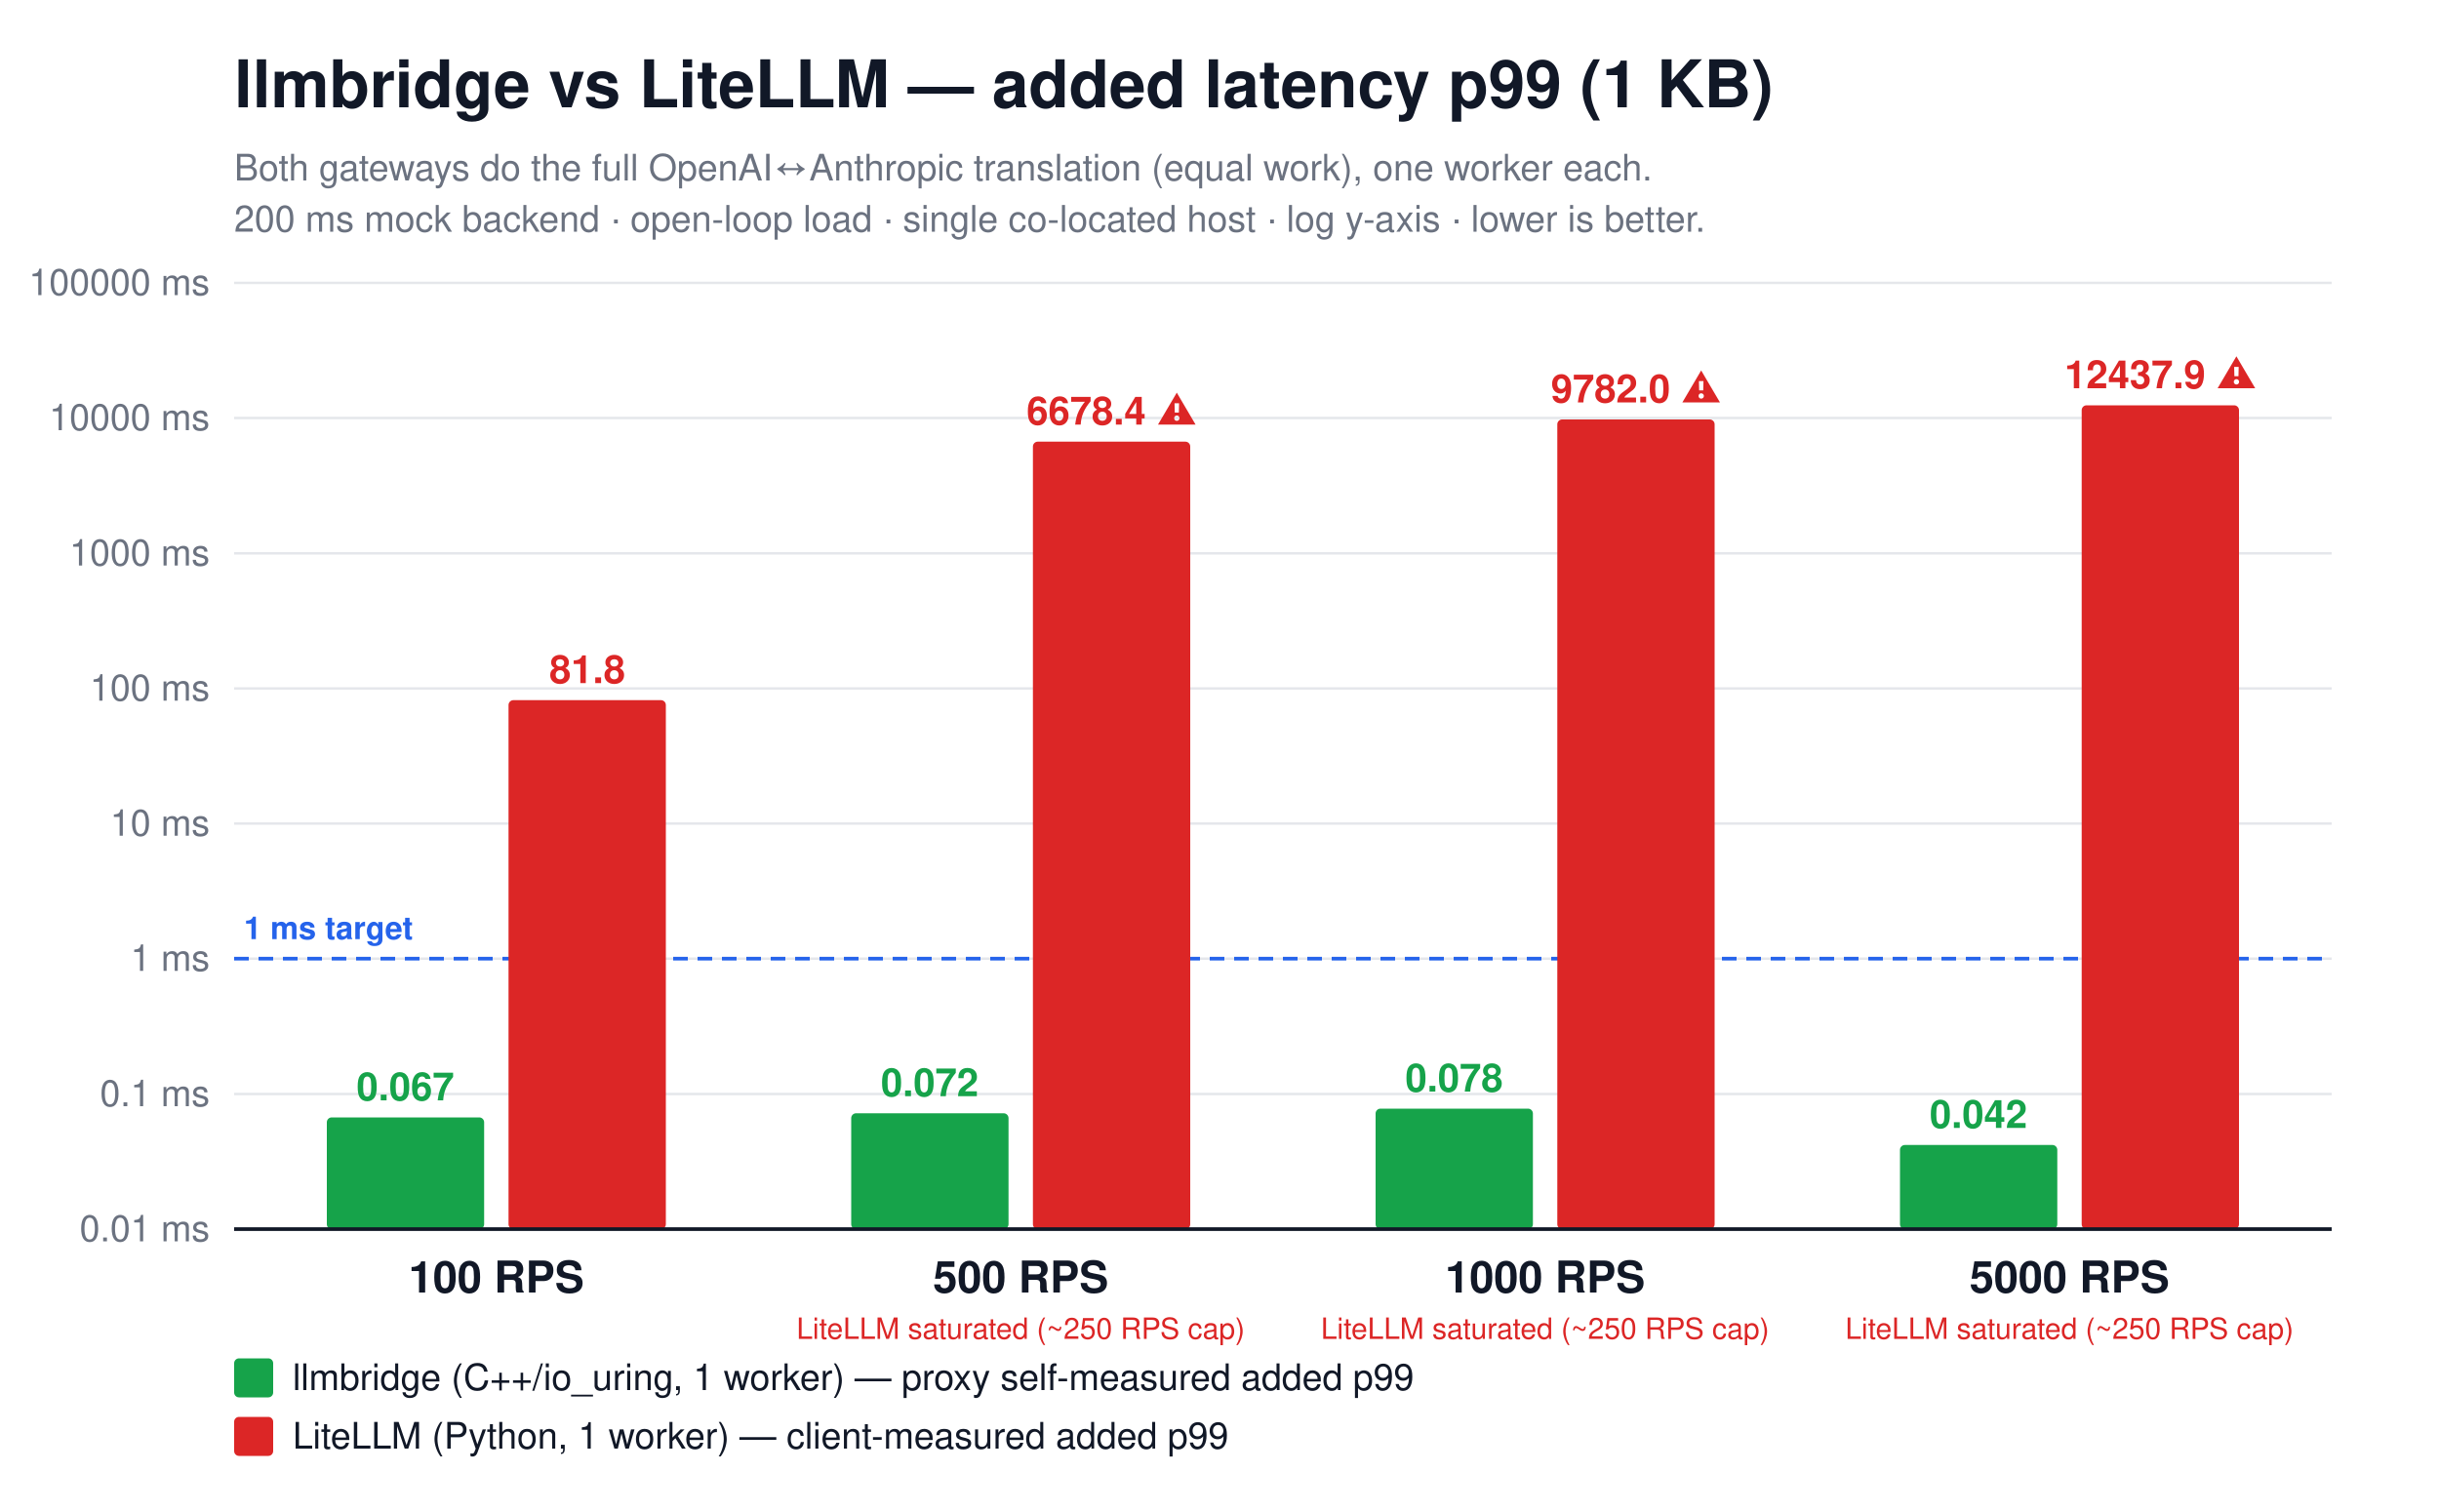
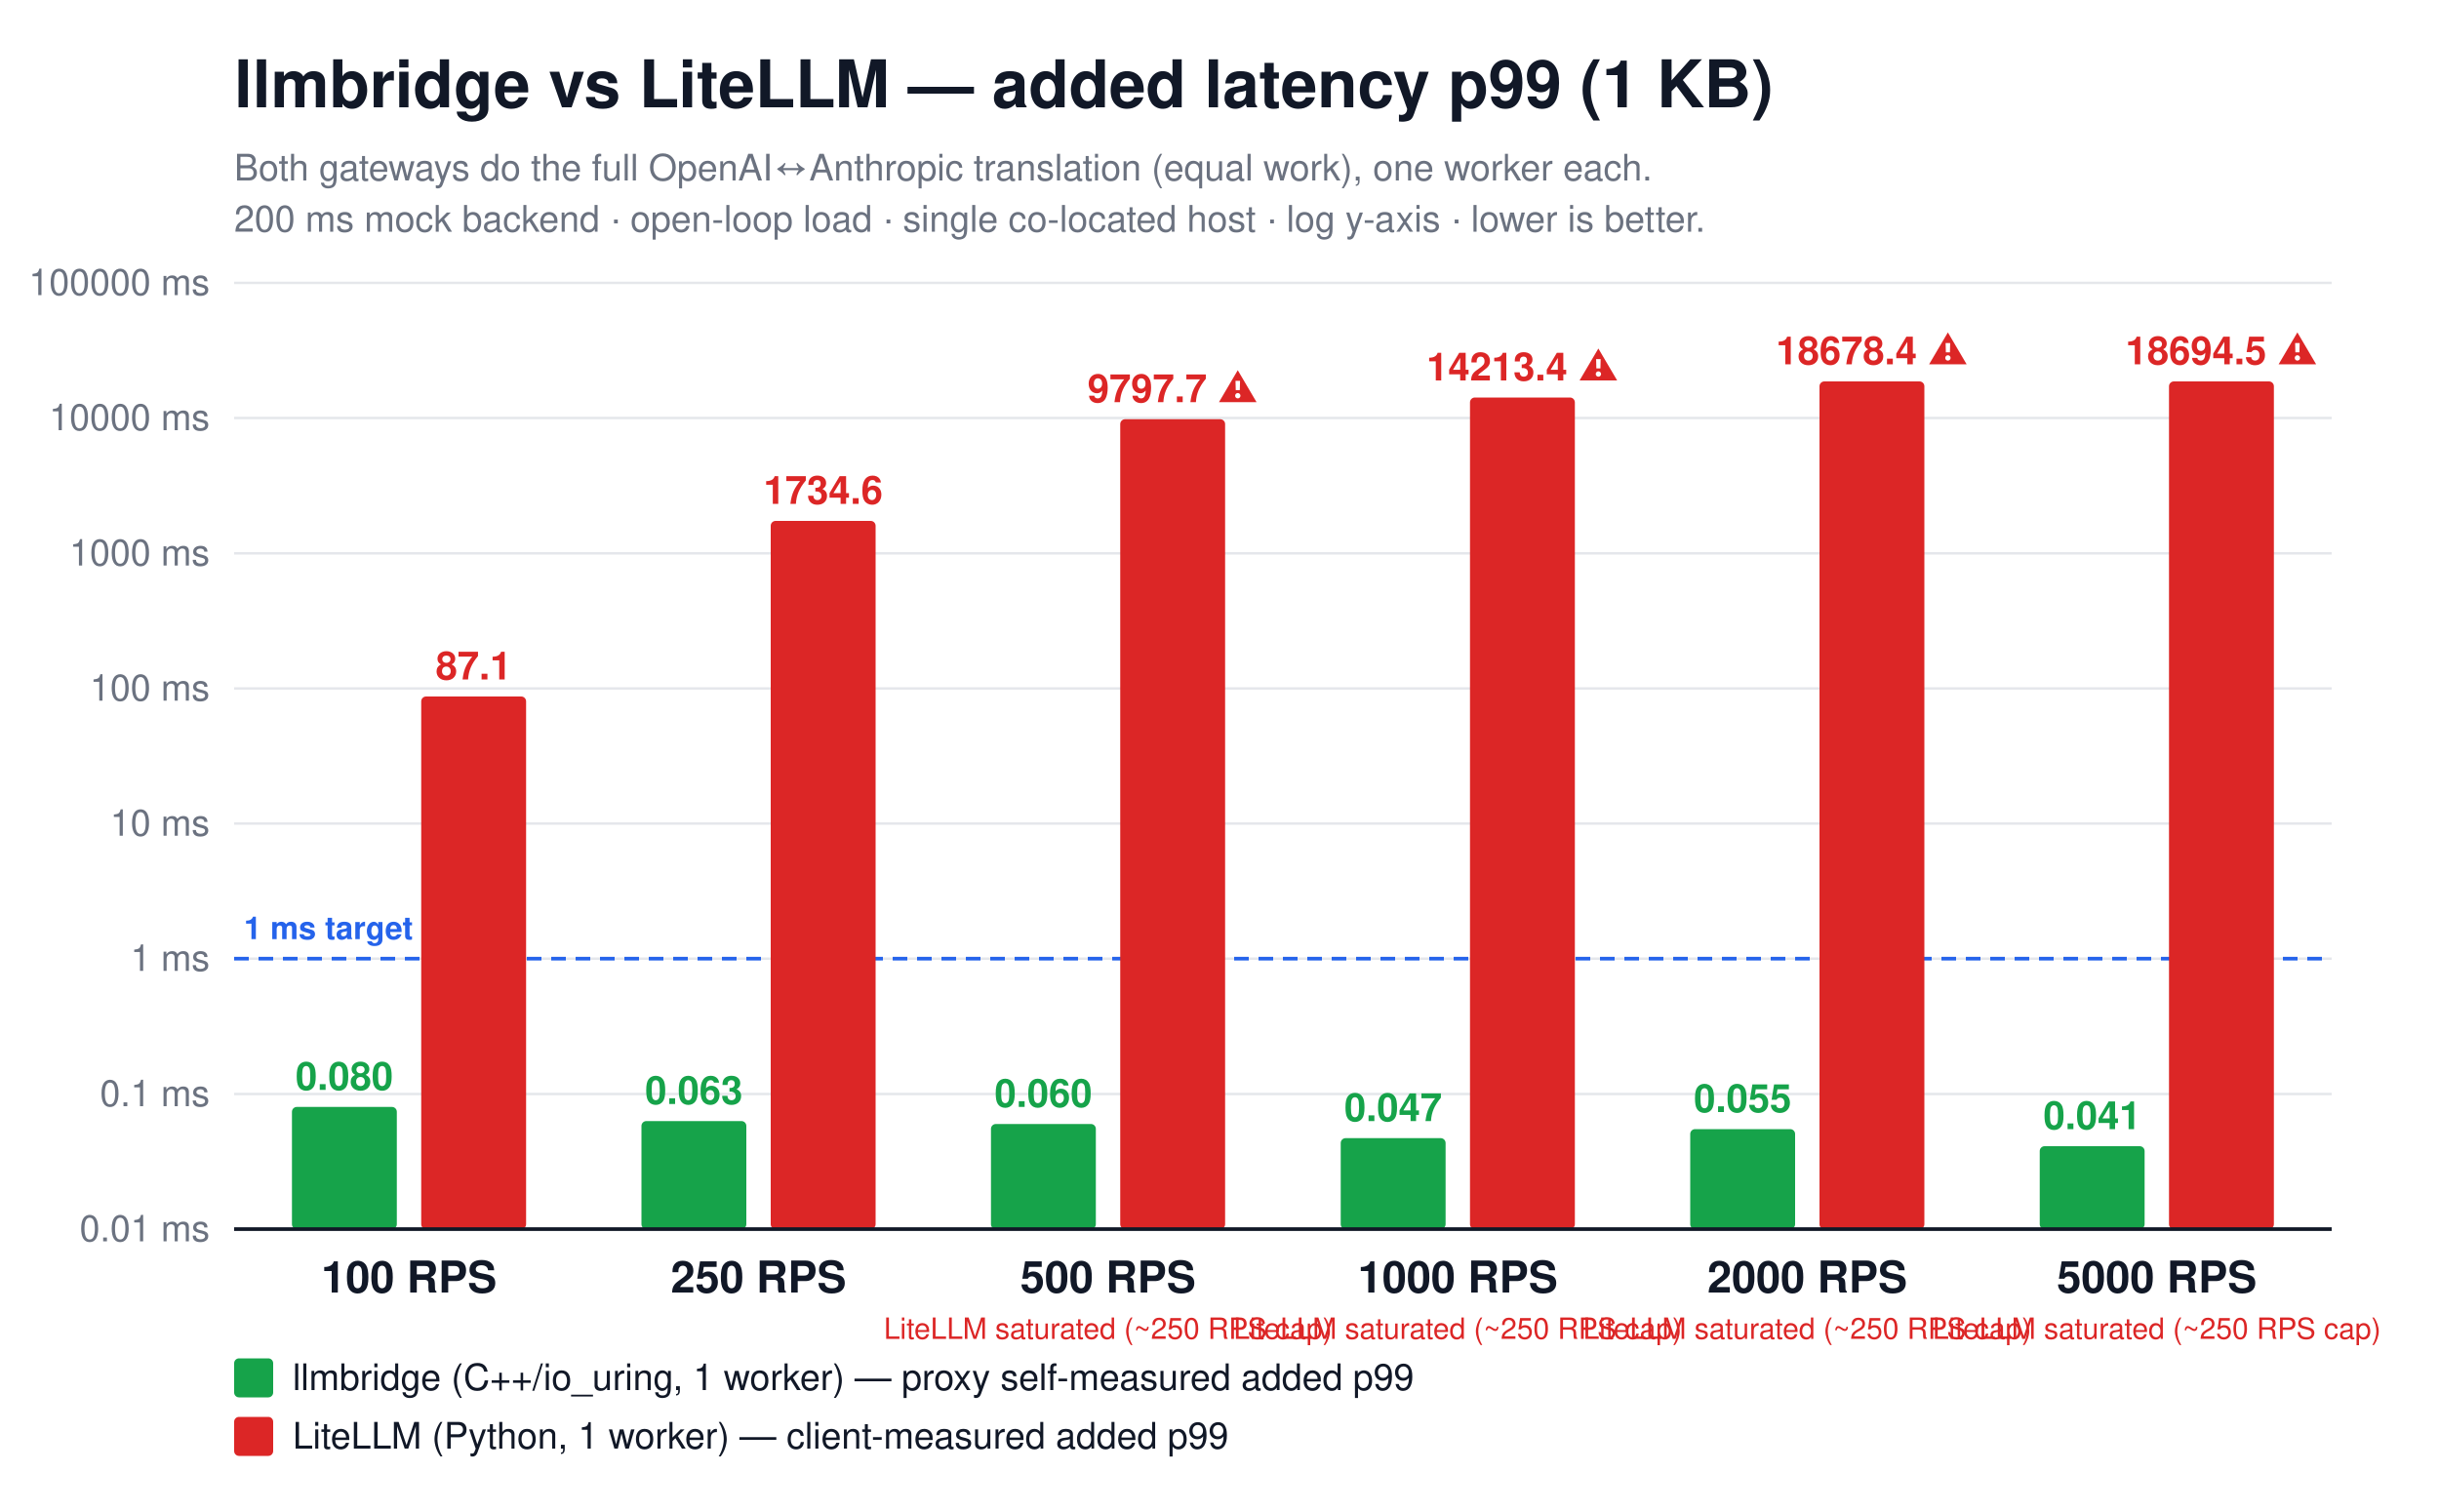
<svg xmlns="http://www.w3.org/2000/svg" width="1000" height="620" viewBox="0 0 1000 620" font-family="-apple-system,Segoe UI,Helvetica,Arial,sans-serif">
  <rect width="1000" height="620" fill="white" />
  <text x="96" y="44" font-size="27" font-weight="700" fill="#111827">llmbridge vs LiteLLM — added latency p99 (1 KB)</text>
  <text x="96" y="74" font-size="15" fill="#6b7280">Both gateways do the full OpenAI↔Anthropic translation (equal work), one worker each.</text>
  <text x="96" y="95" font-size="15" fill="#6b7280">200 ms mock backend · open-loop load · single co-located host · log y-axis · lower is better.</text>
  <line x1="96" y1="504.0" x2="956" y2="504.0" stroke="#e5e7eb" stroke-width="1" />
  <text x="86" y="509.0" font-size="15" fill="#6b7280" text-anchor="end">0.01 ms</text>
  <line x1="96" y1="448.6" x2="956" y2="448.6" stroke="#e5e7eb" stroke-width="1" />
  <text x="86" y="453.6" font-size="15" fill="#6b7280" text-anchor="end">0.1 ms</text>
  <line x1="96" y1="393.1" x2="956" y2="393.1" stroke="#e5e7eb" stroke-width="1" />
  <text x="86" y="398.1" font-size="15" fill="#6b7280" text-anchor="end">1 ms</text>
  <line x1="96" y1="337.7" x2="956" y2="337.7" stroke="#e5e7eb" stroke-width="1" />
  <text x="86" y="342.7" font-size="15" fill="#6b7280" text-anchor="end">10 ms</text>
  <line x1="96" y1="282.3" x2="956" y2="282.3" stroke="#e5e7eb" stroke-width="1" />
  <text x="86" y="287.3" font-size="15" fill="#6b7280" text-anchor="end">100 ms</text>
  <line x1="96" y1="226.9" x2="956" y2="226.9" stroke="#e5e7eb" stroke-width="1" />
  <text x="86" y="231.9" font-size="15" fill="#6b7280" text-anchor="end">1000 ms</text>
  <line x1="96" y1="171.4" x2="956" y2="171.4" stroke="#e5e7eb" stroke-width="1" />
  <text x="86" y="176.4" font-size="15" fill="#6b7280" text-anchor="end">10000 ms</text>
  <line x1="96" y1="116.0" x2="956" y2="116.0" stroke="#e5e7eb" stroke-width="1" />
  <text x="86" y="121.0" font-size="15" fill="#6b7280" text-anchor="end">100000 ms</text>
  <line x1="96" y1="393.1" x2="956" y2="393.1" stroke="#2563eb" stroke-width="1.5" stroke-dasharray="6 4" />
  <text x="100" y="385.1" font-size="13" fill="#2563eb" text-anchor="start" font-weight="600">1 ms target</text>
-   <rect x="134.0" y="458.2" width="64.5" height="45.8" fill="#16a34a" rx="2" />
-   <text x="166.2" y="451.2" font-size="16" fill="#16a34a" text-anchor="middle" font-weight="700">0.067</text>
-   <rect x="208.5" y="287.1" width="64.5" height="216.9" fill="#dc2626" rx="2" />
-   <text x="240.8" y="280.1" font-size="16" fill="#dc2626" text-anchor="middle" font-weight="700">81.8</text>
-   <text x="203.5" y="530.0" font-size="18" fill="#111827" text-anchor="middle" font-weight="600">100 RPS</text>
-   <rect x="349.0" y="456.5" width="64.5" height="47.5" fill="#16a34a" rx="2" />
-   <text x="381.2" y="449.5" font-size="16" fill="#16a34a" text-anchor="middle" font-weight="700">0.072</text>
-   <rect x="423.5" y="181.1" width="64.5" height="322.9" fill="#dc2626" rx="2" />
-   <text x="455.8" y="174.1" font-size="16" fill="#dc2626" text-anchor="middle" font-weight="700">6678.4 ⚠</text>
-   <text x="418.5" y="530.0" font-size="18" fill="#111827" text-anchor="middle" font-weight="600">500 RPS</text>
-   <text x="418.5" y="549.0" font-size="12" fill="#dc2626" text-anchor="middle">LiteLLM saturated (~250 RPS cap)</text>
-   <rect x="564.0" y="454.6" width="64.5" height="49.4" fill="#16a34a" rx="2" />
-   <text x="596.2" y="447.6" font-size="16" fill="#16a34a" text-anchor="middle" font-weight="700">0.078</text>
-   <rect x="638.5" y="172.0" width="64.5" height="332.0" fill="#dc2626" rx="2" />
-   <text x="670.8" y="165.0" font-size="16" fill="#dc2626" text-anchor="middle" font-weight="700">9782.0 ⚠</text>
-   <text x="633.5" y="530.0" font-size="18" fill="#111827" text-anchor="middle" font-weight="600">1000 RPS</text>
-   <text x="633.5" y="549.0" font-size="12" fill="#dc2626" text-anchor="middle">LiteLLM saturated (~250 RPS cap)</text>
-   <rect x="779.0" y="469.5" width="64.5" height="34.5" fill="#16a34a" rx="2" />
-   <text x="811.2" y="462.5" font-size="16" fill="#16a34a" text-anchor="middle" font-weight="700">0.042</text>
-   <rect x="853.5" y="166.2" width="64.5" height="337.8" fill="#dc2626" rx="2" />
-   <text x="885.8" y="159.2" font-size="16" fill="#dc2626" text-anchor="middle" font-weight="700">12437.9 ⚠</text>
-   <text x="848.5" y="530.0" font-size="18" fill="#111827" text-anchor="middle" font-weight="600">5000 RPS</text>
-   <text x="848.5" y="549.0" font-size="12" fill="#dc2626" text-anchor="middle">LiteLLM saturated (~250 RPS cap)</text>
+   <rect x="119.7" y="453.9" width="43.0" height="50.1" fill="#16a34a" rx="2" />
+   <text x="141.2" y="446.9" font-size="16" fill="#16a34a" text-anchor="middle" font-weight="700">0.080</text>
+   <rect x="172.7" y="285.6" width="43.0" height="218.4" fill="#dc2626" rx="2" />
+   <text x="194.2" y="278.6" font-size="16" fill="#dc2626" text-anchor="middle" font-weight="700">87.1</text>
+   <text x="167.7" y="530.0" font-size="18" fill="#111827" text-anchor="middle" font-weight="600">100 RPS</text>
+   <rect x="263.0" y="459.7" width="43.0" height="44.3" fill="#16a34a" rx="2" />
+   <text x="284.5" y="452.7" font-size="16" fill="#16a34a" text-anchor="middle" font-weight="700">0.063</text>
+   <rect x="316.0" y="213.6" width="43.0" height="290.4" fill="#dc2626" rx="2" />
+   <text x="337.5" y="206.6" font-size="16" fill="#dc2626" text-anchor="middle" font-weight="700">1734.6</text>
+   <text x="311.0" y="530.0" font-size="18" fill="#111827" text-anchor="middle" font-weight="600">250 RPS</text>
+   <rect x="406.3" y="460.9" width="43.0" height="43.1" fill="#16a34a" rx="2" />
+   <text x="427.8" y="453.9" font-size="16" fill="#16a34a" text-anchor="middle" font-weight="700">0.060</text>
+   <rect x="459.3" y="171.9" width="43.0" height="332.1" fill="#dc2626" rx="2" />
+   <text x="480.8" y="164.9" font-size="16" fill="#dc2626" text-anchor="middle" font-weight="700">9797.7 ⚠</text>
+   <text x="454.3" y="530.0" font-size="18" fill="#111827" text-anchor="middle" font-weight="600">500 RPS</text>
+   <text x="454.3" y="549.0" font-size="12" fill="#dc2626" text-anchor="middle">LiteLLM saturated (~250 RPS cap)</text>
+   <rect x="549.7" y="466.7" width="43.0" height="37.3" fill="#16a34a" rx="2" />
+   <text x="571.2" y="459.7" font-size="16" fill="#16a34a" text-anchor="middle" font-weight="700">0.047</text>
+   <rect x="602.7" y="163.0" width="43.0" height="341.0" fill="#dc2626" rx="2" />
+   <text x="624.2" y="156.0" font-size="16" fill="#dc2626" text-anchor="middle" font-weight="700">14213.4 ⚠</text>
+   <text x="597.7" y="530.0" font-size="18" fill="#111827" text-anchor="middle" font-weight="600">1000 RPS</text>
+   <text x="597.7" y="549.0" font-size="12" fill="#dc2626" text-anchor="middle">LiteLLM saturated (~250 RPS cap)</text>
+   <rect x="693.0" y="463.0" width="43.0" height="41.0" fill="#16a34a" rx="2" />
+   <text x="714.5" y="456.0" font-size="16" fill="#16a34a" text-anchor="middle" font-weight="700">0.055</text>
+   <rect x="746.0" y="156.4" width="43.0" height="347.6" fill="#dc2626" rx="2" />
+   <text x="767.5" y="149.4" font-size="16" fill="#dc2626" text-anchor="middle" font-weight="700">18678.4 ⚠</text>
+   <text x="741.0" y="530.0" font-size="18" fill="#111827" text-anchor="middle" font-weight="600">2000 RPS</text>
+   <text x="741.0" y="549.0" font-size="12" fill="#dc2626" text-anchor="middle">LiteLLM saturated (~250 RPS cap)</text>
+   <rect x="836.3" y="470.0" width="43.0" height="34.0" fill="#16a34a" rx="2" />
+   <text x="857.8" y="463.0" font-size="16" fill="#16a34a" text-anchor="middle" font-weight="700">0.041</text>
+   <rect x="889.3" y="156.4" width="43.0" height="347.6" fill="#dc2626" rx="2" />
+   <text x="910.8" y="149.4" font-size="16" fill="#dc2626" text-anchor="middle" font-weight="700">18694.5 ⚠</text>
+   <text x="884.3" y="530.0" font-size="18" fill="#111827" text-anchor="middle" font-weight="600">5000 RPS</text>
+   <text x="884.3" y="549.0" font-size="12" fill="#dc2626" text-anchor="middle">LiteLLM saturated (~250 RPS cap)</text>
  <line x1="96" y1="504.0" x2="956" y2="504.0" stroke="#111827" stroke-width="1.5" />
  <rect x="96" y="557" width="16" height="16" fill="#16a34a" rx="2" />
  <text x="120" y="570" font-size="15" fill="#111827">llmbridge (C++/io_uring, 1 worker) — proxy self-measured added p99</text>
  <rect x="96" y="581" width="16" height="16" fill="#dc2626" rx="2" />
  <text x="120" y="594" font-size="15" fill="#111827">LiteLLM (Python, 1 worker) — client-measured added p99</text>
</svg>
